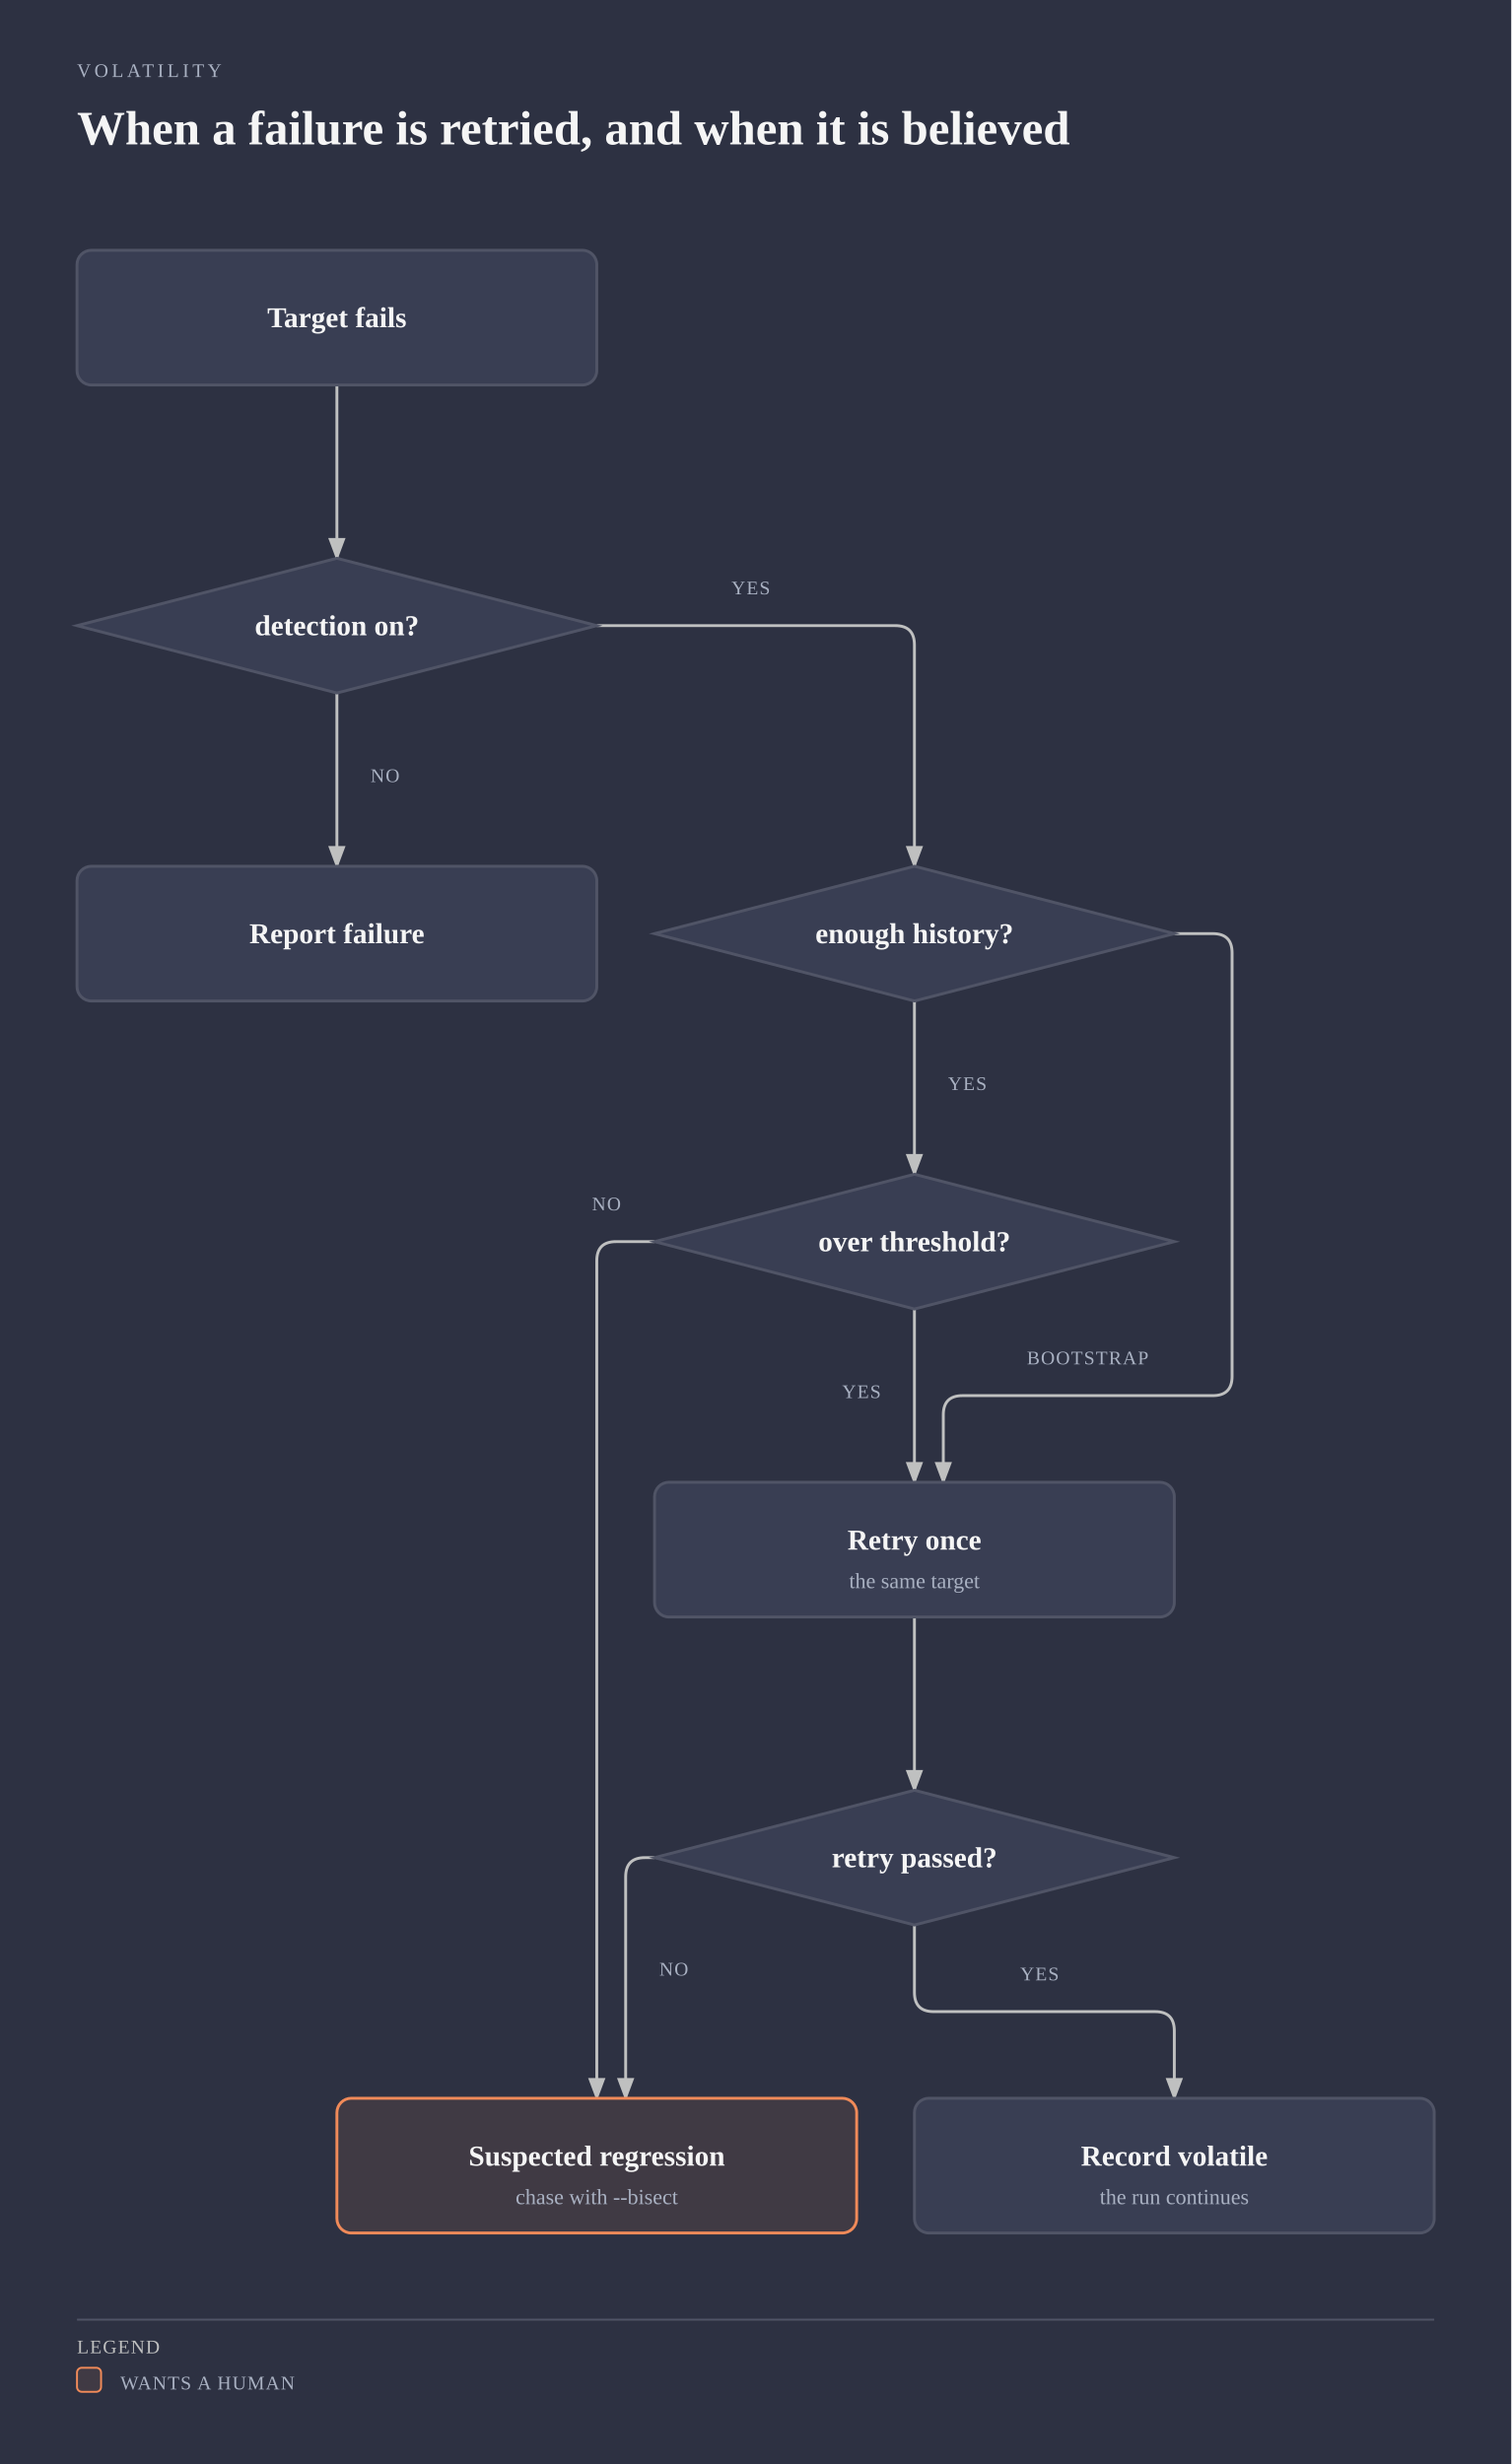
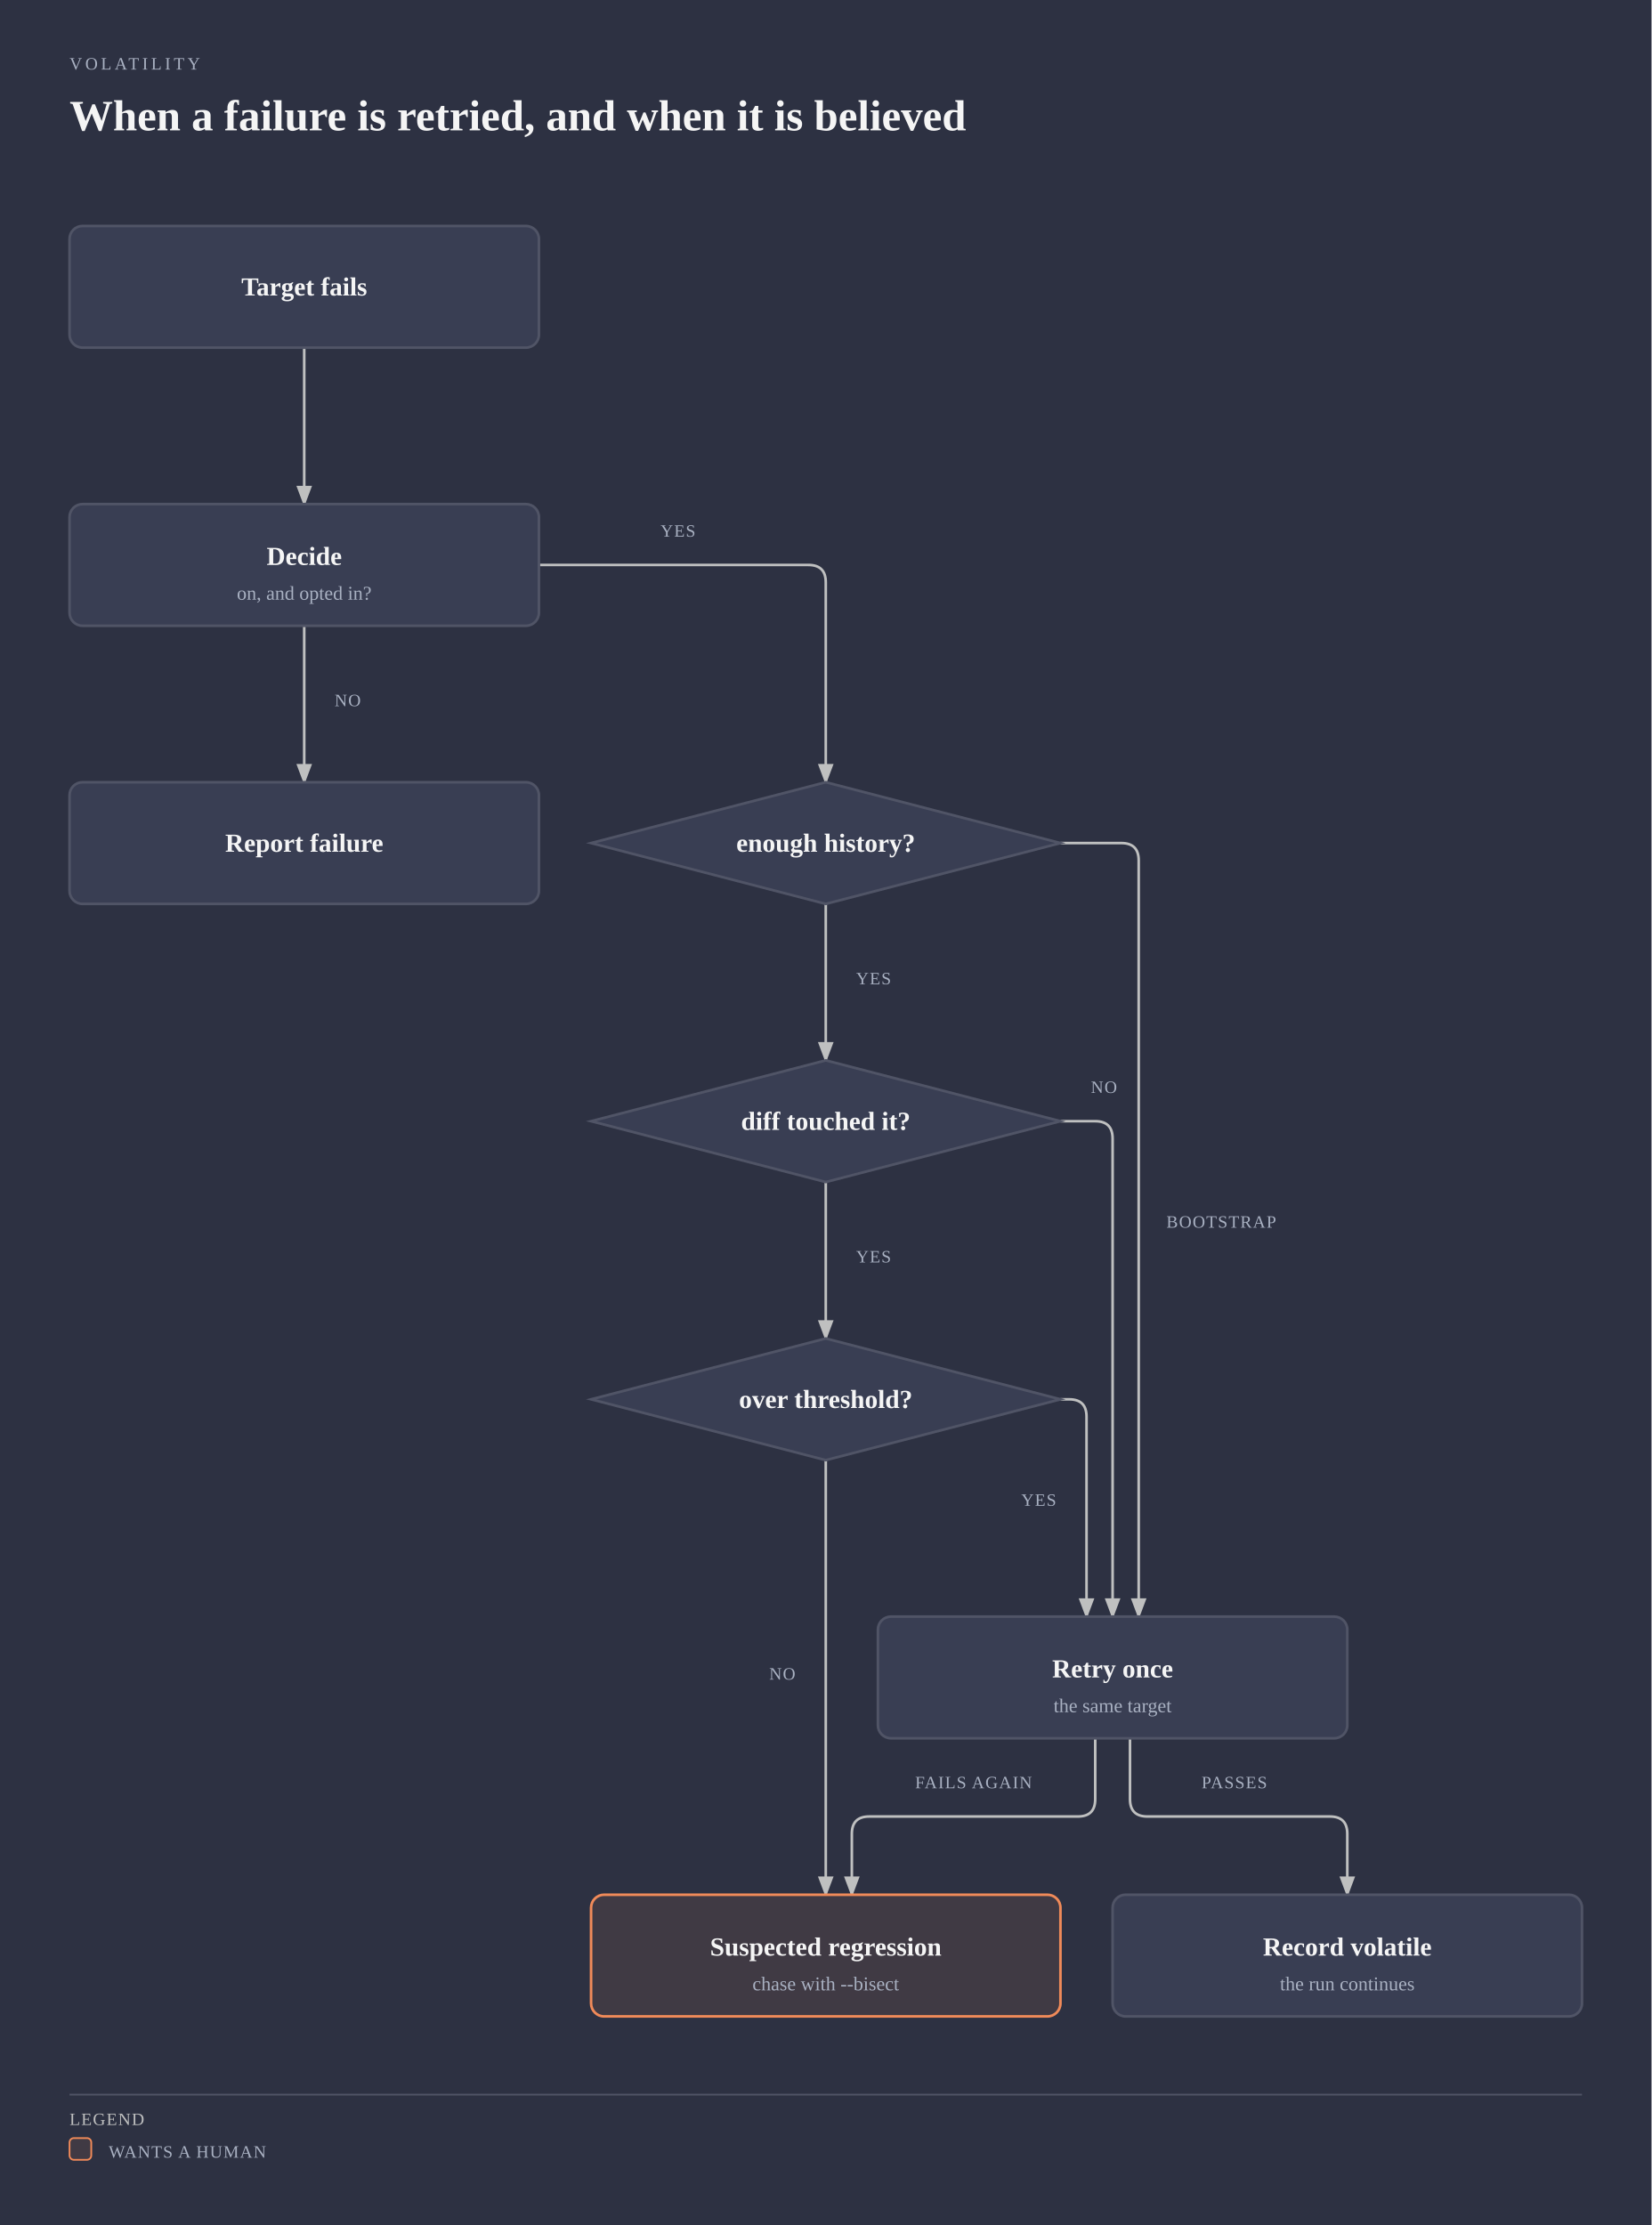
- <svg xmlns="http://www.w3.org/2000/svg" viewBox="0 0 628 1024" width="628" height="1024" role="img" aria-labelledby="volatility-title volatility-desc" class="magus-diagram">
+ <svg xmlns="http://www.w3.org/2000/svg" viewBox="0 0 760 1024" width="760" height="1024" role="img" aria-labelledby="volatility-title volatility-desc" class="magus-diagram">
  <defs>
    <marker id="volatility-arrow-default" markerWidth="8" markerHeight="6" refX="7" refY="3" orient="auto">
      <polygon points="0 0, 8 3, 0 6" fill="#bfc0c0" />
    </marker>
    <marker id="volatility-arrow-accent" markerWidth="8" markerHeight="6" refX="7" refY="3" orient="auto">
      <polygon points="0 0, 8 3, 0 6" fill="#f08a59" />
    </marker>
    <marker id="volatility-arrow-link" markerWidth="8" markerHeight="6" refX="7" refY="3" orient="auto">
      <polygon points="0 0, 8 3, 0 6" fill="#6a95d8" />
    </marker>
  </defs>
  <rect width="100%" height="100%" fill="#2d3142" />
  <text x="32" y="32" fill="#a9b1c2" font-size="8" font-family="var(--pico-font-family-monospace, monospace)" style="font-variant-ligatures:none" letter-spacing="0.18em">VOLATILITY</text>
  <text x="32" y="60" fill="#f5f5f5" font-size="20" font-weight="600" font-family="var(--pico-font-family, sans-serif)">When a failure is retried, and when it is believed</text>
  <g transform="translate(0,40)">
-     <path data-edge="external:Target fails-&gt;external:detection on?" id="volatility-edge-external_3aTarget_20fails-external_3adetection_20on_3f" d="M 140 120 L 140 192" fill="none" stroke="#bfc0c0" stroke-width="1.2" marker-end="url(#volatility-arrow-default)" />
-     <path data-edge="external:detection on?-&gt;external:Report failure" id="volatility-edge-external_3adetection_20on_3f-external_3aReport_20failure" d="M 140 248 L 140 320" fill="none" stroke="#bfc0c0" stroke-width="1.2" marker-end="url(#volatility-arrow-default)" />
-     <path data-edge="external:detection on?-&gt;external:enough history?" id="volatility-edge-external_3adetection_20on_3f-external_3aenough_20history_3f" d="M 248 220 L 372 220 Q 380 220 380 228 L 380 320" fill="none" stroke="#bfc0c0" stroke-width="1.2" marker-end="url(#volatility-arrow-default)" />
-     <path data-edge="external:enough history?-&gt;external:over threshold?" id="volatility-edge-external_3aenough_20history_3f-external_3aover_20threshold_3f" d="M 380 376 L 380 448" fill="none" stroke="#bfc0c0" stroke-width="1.2" marker-end="url(#volatility-arrow-default)" />
-     <path data-edge="external:enough history?-&gt;internal/retry" id="volatility-edge-external_3aenough_20history_3f-internal_2fretry" d="M 488 348 L 504 348 Q 512 348 512 356 L 512 532 Q 512 540 504 540 L 400 540 Q 392 540 392 548 L 392 576" fill="none" stroke="#bfc0c0" stroke-width="1.2" marker-end="url(#volatility-arrow-default)" />
-     <path data-edge="external:over threshold?-&gt;internal/retry" id="volatility-edge-external_3aover_20threshold_3f-internal_2fretry" d="M 380 504 L 380 576" fill="none" stroke="#bfc0c0" stroke-width="1.2" marker-end="url(#volatility-arrow-default)" />
-     <path data-edge="external:over threshold?-&gt;external:Suspected regression" id="volatility-edge-external_3aover_20threshold_3f-external_3aSuspected_20regression" d="M 272 476 L 256 476 Q 248 476 248 484 L 248 832" fill="none" stroke="#bfc0c0" stroke-width="1.2" marker-end="url(#volatility-arrow-default)" />
-     <path data-edge="internal/retry-&gt;external:retry passed?" id="volatility-edge-internal_2fretry-external_3aretry_20passed_3f" d="M 380 632 L 380 704" fill="none" stroke="#bfc0c0" stroke-width="1.2" marker-end="url(#volatility-arrow-default)" />
-     <path data-edge="external:retry passed?-&gt;external:Record volatile" id="volatility-edge-external_3aretry_20passed_3f-external_3aRecord_20volatile" d="M 380 760 L 380 788 Q 380 796 388 796 L 480 796 Q 488 796 488 804 L 488 832" fill="none" stroke="#bfc0c0" stroke-width="1.2" marker-end="url(#volatility-arrow-default)" />
-     <path data-edge="external:retry passed?-&gt;external:Suspected regression" id="volatility-edge-external_3aretry_20passed_3f-external_3aSuspected_20regression" d="M 272 732 L 268 732 Q 260 732 260 740 L 260 832" fill="none" stroke="#bfc0c0" stroke-width="1.2" marker-end="url(#volatility-arrow-default)" />
+     <path data-edge="external:Target fails-&gt;internal/ci/volatility" id="volatility-edge-external_3aTarget_20fails-internal_2fci_2fvolatility" d="M 140 120 L 140 192" fill="none" stroke="#bfc0c0" stroke-width="1.2" marker-end="url(#volatility-arrow-default)" />
+     <path data-edge="internal/ci/volatility-&gt;external:Report failure" id="volatility-edge-internal_2fci_2fvolatility-external_3aReport_20failure" d="M 140 248 L 140 320" fill="none" stroke="#bfc0c0" stroke-width="1.2" marker-end="url(#volatility-arrow-default)" />
+     <path data-edge="internal/ci/volatility-&gt;external:enough history?" id="volatility-edge-internal_2fci_2fvolatility-external_3aenough_20history_3f" d="M 248 220 L 372 220 Q 380 220 380 228 L 380 320" fill="none" stroke="#bfc0c0" stroke-width="1.2" marker-end="url(#volatility-arrow-default)" />
+     <path data-edge="external:enough history?-&gt;external:diff touched it?" id="volatility-edge-external_3aenough_20history_3f-external_3adiff_20touched_20it_3f" d="M 380 376 L 380 448" fill="none" stroke="#bfc0c0" stroke-width="1.2" marker-end="url(#volatility-arrow-default)" />
+     <path data-edge="external:enough history?-&gt;external:Retry once" id="volatility-edge-external_3aenough_20history_3f-external_3aRetry_20once" d="M 488 348 L 516 348 Q 524 348 524 356 L 524 704" fill="none" stroke="#bfc0c0" stroke-width="1.2" marker-end="url(#volatility-arrow-default)" />
+     <path data-edge="external:diff touched it?-&gt;external:over threshold?" id="volatility-edge-external_3adiff_20touched_20it_3f-external_3aover_20threshold_3f" d="M 380 504 L 380 576" fill="none" stroke="#bfc0c0" stroke-width="1.2" marker-end="url(#volatility-arrow-default)" />
+     <path data-edge="external:diff touched it?-&gt;external:Retry once" id="volatility-edge-external_3adiff_20touched_20it_3f-external_3aRetry_20once" d="M 488 476 L 504 476 Q 512 476 512 484 L 512 704" fill="none" stroke="#bfc0c0" stroke-width="1.2" marker-end="url(#volatility-arrow-default)" />
+     <path data-edge="external:over threshold?-&gt;external:Retry once" id="volatility-edge-external_3aover_20threshold_3f-external_3aRetry_20once" d="M 488 604 L 492 604 Q 500 604 500 612 L 500 704" fill="none" stroke="#bfc0c0" stroke-width="1.2" marker-end="url(#volatility-arrow-default)" />
+     <path data-edge="external:over threshold?-&gt;external:Suspected regression" id="volatility-edge-external_3aover_20threshold_3f-external_3aSuspected_20regression" d="M 380 632 L 380 832" fill="none" stroke="#bfc0c0" stroke-width="1.2" marker-end="url(#volatility-arrow-default)" />
+     <path data-edge="external:Retry once-&gt;external:Record volatile" id="volatility-edge-external_3aRetry_20once-external_3aRecord_20volatile" d="M 520 760 L 520 788 Q 520 796 528 796 L 612 796 Q 620 796 620 804 L 620 832" fill="none" stroke="#bfc0c0" stroke-width="1.2" marker-end="url(#volatility-arrow-default)" />
+     <path data-edge="external:Retry once-&gt;external:Suspected regression" id="volatility-edge-external_3aRetry_20once-external_3aSuspected_20regression" d="M 504 760 L 504 788 Q 504 796 496 796 L 400 796 Q 392 796 392 804 L 392 832" fill="none" stroke="#bfc0c0" stroke-width="1.2" marker-end="url(#volatility-arrow-default)" />
    <rect x="150" y="276" width="20" height="12" rx="2" fill="#2d3142" />
    <text x="160" y="285" fill="#a9b1c2" font-size="8" font-family="var(--pico-font-family-monospace, monospace)" style="font-variant-ligatures:none" text-anchor="middle" letter-spacing="0.06em">NO</text>
    <rect x="300" y="198" width="24" height="12" rx="2" fill="#2d3142" />
    <text x="312" y="207" fill="#a9b1c2" font-size="8" font-family="var(--pico-font-family-monospace, monospace)" style="font-variant-ligatures:none" text-anchor="middle" letter-spacing="0.06em">YES</text>
    <rect x="390" y="404" width="24" height="12" rx="2" fill="#2d3142" />
    <text x="402" y="413" fill="#a9b1c2" font-size="8" font-family="var(--pico-font-family-monospace, monospace)" style="font-variant-ligatures:none" text-anchor="middle" letter-spacing="0.06em">YES</text>
-     <rect x="424" y="518" width="56" height="12" rx="2" fill="#2d3142" />
-     <text x="452" y="527" fill="#a9b1c2" font-size="8" font-family="var(--pico-font-family-monospace, monospace)" style="font-variant-ligatures:none" text-anchor="middle" letter-spacing="0.06em">BOOTSTRAP</text>
-     <rect x="346" y="532" width="24" height="12" rx="2" fill="#2d3142" />
-     <text x="358" y="541" fill="#a9b1c2" font-size="8" font-family="var(--pico-font-family-monospace, monospace)" style="font-variant-ligatures:none" text-anchor="middle" letter-spacing="0.06em">YES</text>
-     <rect x="242" y="454" width="20" height="12" rx="2" fill="#2d3142" />
-     <text x="252" y="463" fill="#a9b1c2" font-size="8" font-family="var(--pico-font-family-monospace, monospace)" style="font-variant-ligatures:none" text-anchor="middle" letter-spacing="0.06em">NO</text>
-     <rect x="420" y="774" width="24" height="12" rx="2" fill="#2d3142" />
-     <text x="432" y="783" fill="#a9b1c2" font-size="8" font-family="var(--pico-font-family-monospace, monospace)" style="font-variant-ligatures:none" text-anchor="middle" letter-spacing="0.06em">YES</text>
-     <rect x="270" y="772" width="20" height="12" rx="2" fill="#2d3142" />
-     <text x="280" y="781" fill="#a9b1c2" font-size="8" font-family="var(--pico-font-family-monospace, monospace)" style="font-variant-ligatures:none" text-anchor="middle" letter-spacing="0.06em">NO</text>
+     <rect x="534" y="516" width="56" height="12" rx="2" fill="#2d3142" />
+     <text x="562" y="525" fill="#a9b1c2" font-size="8" font-family="var(--pico-font-family-monospace, monospace)" style="font-variant-ligatures:none" text-anchor="middle" letter-spacing="0.06em">BOOTSTRAP</text>
+     <rect x="390" y="532" width="24" height="12" rx="2" fill="#2d3142" />
+     <text x="402" y="541" fill="#a9b1c2" font-size="8" font-family="var(--pico-font-family-monospace, monospace)" style="font-variant-ligatures:none" text-anchor="middle" letter-spacing="0.06em">YES</text>
+     <rect x="498" y="454" width="20" height="12" rx="2" fill="#2d3142" />
+     <text x="508" y="463" fill="#a9b1c2" font-size="8" font-family="var(--pico-font-family-monospace, monospace)" style="font-variant-ligatures:none" text-anchor="middle" letter-spacing="0.06em">NO</text>
+     <rect x="466" y="644" width="24" height="12" rx="2" fill="#2d3142" />
+     <text x="478" y="653" fill="#a9b1c2" font-size="8" font-family="var(--pico-font-family-monospace, monospace)" style="font-variant-ligatures:none" text-anchor="middle" letter-spacing="0.06em">YES</text>
+     <rect x="350" y="724" width="20" height="12" rx="2" fill="#2d3142" />
+     <text x="360" y="733" fill="#a9b1c2" font-size="8" font-family="var(--pico-font-family-monospace, monospace)" style="font-variant-ligatures:none" text-anchor="middle" letter-spacing="0.06em">NO</text>
+     <rect x="548" y="774" width="40" height="12" rx="2" fill="#2d3142" />
+     <text x="568" y="783" fill="#a9b1c2" font-size="8" font-family="var(--pico-font-family-monospace, monospace)" style="font-variant-ligatures:none" text-anchor="middle" letter-spacing="0.06em">PASSES</text>
+     <rect x="416" y="774" width="64" height="12" rx="2" fill="#2d3142" />
+     <text x="448" y="783" fill="#a9b1c2" font-size="8" font-family="var(--pico-font-family-monospace, monospace)" style="font-variant-ligatures:none" text-anchor="middle" letter-spacing="0.06em">FAILS AGAIN</text>
    <g data-node="external:Target fails">
      <rect x="32" y="64" width="216" height="56" rx="6" fill="#2d3142" />
      <rect x="32" y="64" width="216" height="56" rx="6" fill="#393e53" stroke="#505466" stroke-width="1.2" />
      <text x="140" y="96" fill="#f5f5f5" font-size="12" font-weight="600" font-family="var(--pico-font-family, sans-serif)" text-anchor="middle">Target fails</text>
    </g>
-     <g data-node="external:detection on?">
-       <polygon points="140,192 248,220 140,248 32,220" fill="#2d3142" />
-       <polygon points="140,192 248,220 140,248 32,220" fill="#393e53" stroke="#505466" stroke-width="1.2" />
-       <text x="140" y="224" fill="#f5f5f5" font-size="12" font-weight="600" font-family="var(--pico-font-family, sans-serif)" text-anchor="middle">detection on?</text>
+     <g data-node="internal/ci/volatility" data-anchor="internal/ci/volatility/volatility.go">
+       <rect x="32" y="192" width="216" height="56" rx="6" fill="#2d3142" />
+       <rect x="32" y="192" width="216" height="56" rx="6" fill="#393e53" stroke="#505466" stroke-width="1.2" />
+       <text x="140" y="220" fill="#f5f5f5" font-size="12" font-weight="600" font-family="var(--pico-font-family, sans-serif)" text-anchor="middle">Decide</text>
+       <text x="140" y="236" fill="#a9b1c2" font-size="9" font-family="var(--pico-font-family-monospace, monospace)" style="font-variant-ligatures:none" text-anchor="middle">on, and opted in?</text>
    </g>
    <g data-node="external:Report failure">
      <rect x="32" y="320" width="216" height="56" rx="6" fill="#2d3142" />
      <rect x="32" y="320" width="216" height="56" rx="6" fill="#393e53" stroke="#505466" stroke-width="1.2" />
      <text x="140" y="352" fill="#f5f5f5" font-size="12" font-weight="600" font-family="var(--pico-font-family, sans-serif)" text-anchor="middle">Report failure</text>
    </g>
    <g data-node="external:enough history?">
      <polygon points="380,320 488,348 380,376 272,348" fill="#2d3142" />
      <polygon points="380,320 488,348 380,376 272,348" fill="#393e53" stroke="#505466" stroke-width="1.2" />
      <text x="380" y="352" fill="#f5f5f5" font-size="12" font-weight="600" font-family="var(--pico-font-family, sans-serif)" text-anchor="middle">enough history?</text>
    </g>
-     <g data-node="external:over threshold?">
+     <g data-node="external:diff touched it?">
      <polygon points="380,448 488,476 380,504 272,476" fill="#2d3142" />
      <polygon points="380,448 488,476 380,504 272,476" fill="#393e53" stroke="#505466" stroke-width="1.2" />
-       <text x="380" y="480" fill="#f5f5f5" font-size="12" font-weight="600" font-family="var(--pico-font-family, sans-serif)" text-anchor="middle">over threshold?</text>
+       <text x="380" y="480" fill="#f5f5f5" font-size="12" font-weight="600" font-family="var(--pico-font-family, sans-serif)" text-anchor="middle">diff touched it?</text>
    </g>
-     <g data-node="internal/retry" data-anchor="internal/retry">
-       <rect x="272" y="576" width="216" height="56" rx="6" fill="#2d3142" />
-       <rect x="272" y="576" width="216" height="56" rx="6" fill="#393e53" stroke="#505466" stroke-width="1.2" />
-       <text x="380" y="604" fill="#f5f5f5" font-size="12" font-weight="600" font-family="var(--pico-font-family, sans-serif)" text-anchor="middle">Retry once</text>
-       <text x="380" y="620" fill="#a9b1c2" font-size="9" font-family="var(--pico-font-family-monospace, monospace)" style="font-variant-ligatures:none" text-anchor="middle">the same target</text>
+     <g data-node="external:over threshold?">
+       <polygon points="380,576 488,604 380,632 272,604" fill="#2d3142" />
+       <polygon points="380,576 488,604 380,632 272,604" fill="#393e53" stroke="#505466" stroke-width="1.2" />
+       <text x="380" y="608" fill="#f5f5f5" font-size="12" font-weight="600" font-family="var(--pico-font-family, sans-serif)" text-anchor="middle">over threshold?</text>
    </g>
-     <g data-node="external:retry passed?">
-       <polygon points="380,704 488,732 380,760 272,732" fill="#2d3142" />
-       <polygon points="380,704 488,732 380,760 272,732" fill="#393e53" stroke="#505466" stroke-width="1.2" />
-       <text x="380" y="736" fill="#f5f5f5" font-size="12" font-weight="600" font-family="var(--pico-font-family, sans-serif)" text-anchor="middle">retry passed?</text>
+     <g data-node="external:Retry once">
+       <rect x="404" y="704" width="216" height="56" rx="6" fill="#2d3142" />
+       <rect x="404" y="704" width="216" height="56" rx="6" fill="#393e53" stroke="#505466" stroke-width="1.2" />
+       <text x="512" y="732" fill="#f5f5f5" font-size="12" font-weight="600" font-family="var(--pico-font-family, sans-serif)" text-anchor="middle">Retry once</text>
+       <text x="512" y="748" fill="#a9b1c2" font-size="9" font-family="var(--pico-font-family-monospace, monospace)" style="font-variant-ligatures:none" text-anchor="middle">the same target</text>
    </g>
    <g data-node="external:Record volatile">
-       <rect x="380" y="832" width="216" height="56" rx="6" fill="#2d3142" />
-       <rect x="380" y="832" width="216" height="56" rx="6" fill="#393e53" stroke="#505466" stroke-width="1.2" />
-       <text x="488" y="860" fill="#f5f5f5" font-size="12" font-weight="600" font-family="var(--pico-font-family, sans-serif)" text-anchor="middle">Record volatile</text>
-       <text x="488" y="876" fill="#a9b1c2" font-size="9" font-family="var(--pico-font-family-monospace, monospace)" style="font-variant-ligatures:none" text-anchor="middle">the run continues</text>
+       <rect x="512" y="832" width="216" height="56" rx="6" fill="#2d3142" />
+       <rect x="512" y="832" width="216" height="56" rx="6" fill="#393e53" stroke="#505466" stroke-width="1.2" />
+       <text x="620" y="860" fill="#f5f5f5" font-size="12" font-weight="600" font-family="var(--pico-font-family, sans-serif)" text-anchor="middle">Record volatile</text>
+       <text x="620" y="876" fill="#a9b1c2" font-size="9" font-family="var(--pico-font-family-monospace, monospace)" style="font-variant-ligatures:none" text-anchor="middle">the run continues</text>
    </g>
    <g data-node="external:Suspected regression">
-       <rect x="140" y="832" width="216" height="56" rx="6" fill="#2d3142" />
-       <rect x="140" y="832" width="216" height="56" rx="6" fill="#403a44" stroke="#f08a59" stroke-width="1.2" />
-       <text x="248" y="860" fill="#f5f5f5" font-size="12" font-weight="600" font-family="var(--pico-font-family, sans-serif)" text-anchor="middle">Suspected regression</text>
-       <text x="248" y="876" fill="#a9b1c2" font-size="9" font-family="var(--pico-font-family-monospace, monospace)" style="font-variant-ligatures:none" text-anchor="middle">chase with --bisect</text>
+       <rect x="272" y="832" width="216" height="56" rx="6" fill="#2d3142" />
+       <rect x="272" y="832" width="216" height="56" rx="6" fill="#403a44" stroke="#f08a59" stroke-width="1.2" />
+       <text x="380" y="860" fill="#f5f5f5" font-size="12" font-weight="600" font-family="var(--pico-font-family, sans-serif)" text-anchor="middle">Suspected regression</text>
+       <text x="380" y="876" fill="#a9b1c2" font-size="9" font-family="var(--pico-font-family-monospace, monospace)" style="font-variant-ligatures:none" text-anchor="middle">chase with --bisect</text>
    </g>
-     <line x1="32" y1="924" x2="596" y2="924" stroke="#505466" stroke-width="0.8" />
+     <line x1="32" y1="924" x2="728" y2="924" stroke="#505466" stroke-width="0.8" />
    <text x="32" y="938" fill="#bfc0c0" font-size="8" font-family="var(--pico-font-family-monospace, monospace)" style="font-variant-ligatures:none" letter-spacing="0.06em">LEGEND</text>
    <rect x="32" y="944" width="10" height="10" rx="2" fill="#403a44" stroke="#f08a59" stroke-width="0.8" />
    <text x="50" y="953" fill="#a9b1c2" font-size="8" font-family="var(--pico-font-family-monospace, monospace)" style="font-variant-ligatures:none" letter-spacing="0.06em">WANTS A HUMAN</text>
  </g>
</svg>
